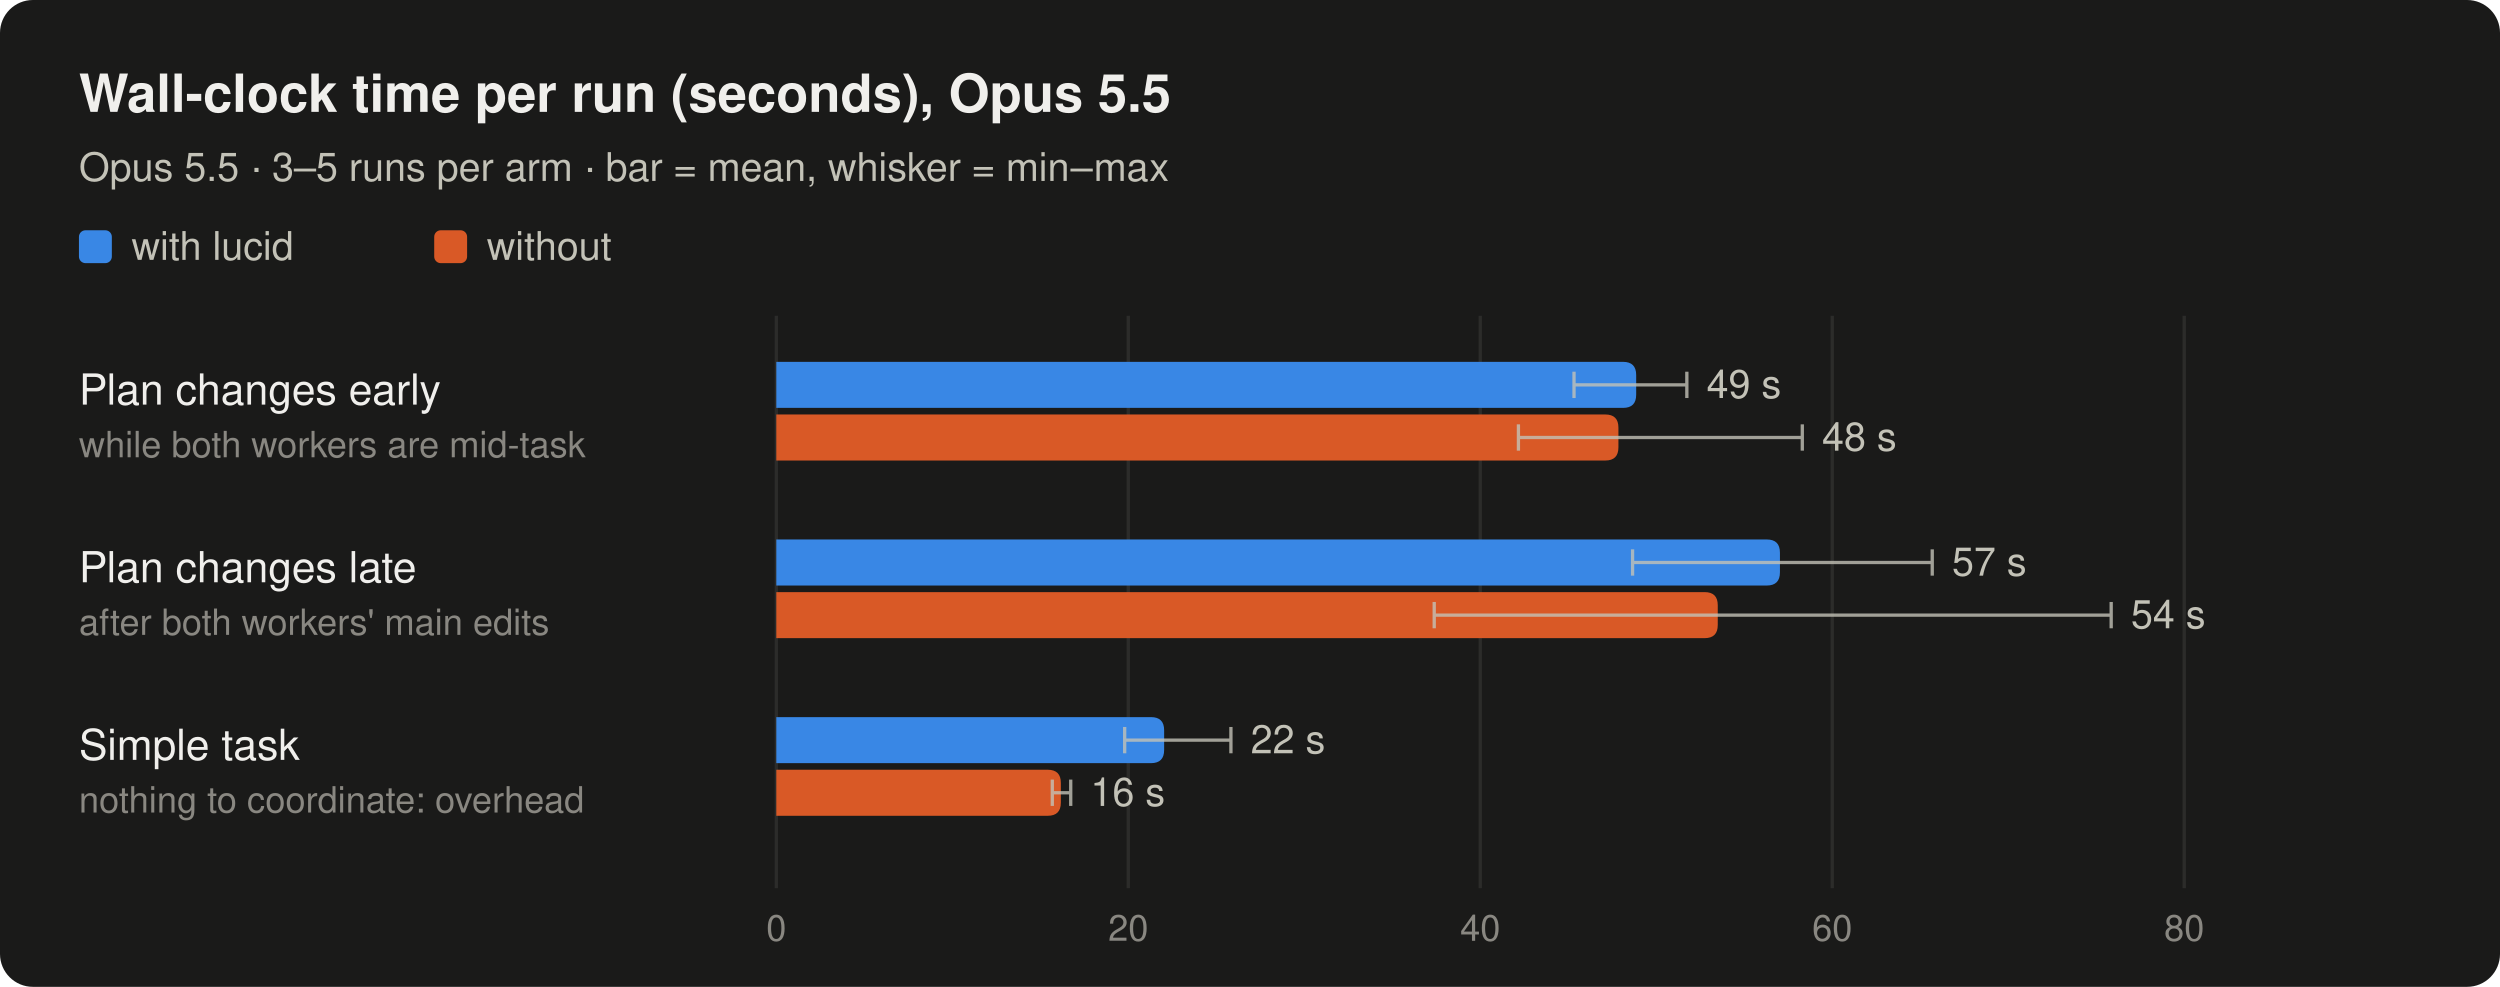
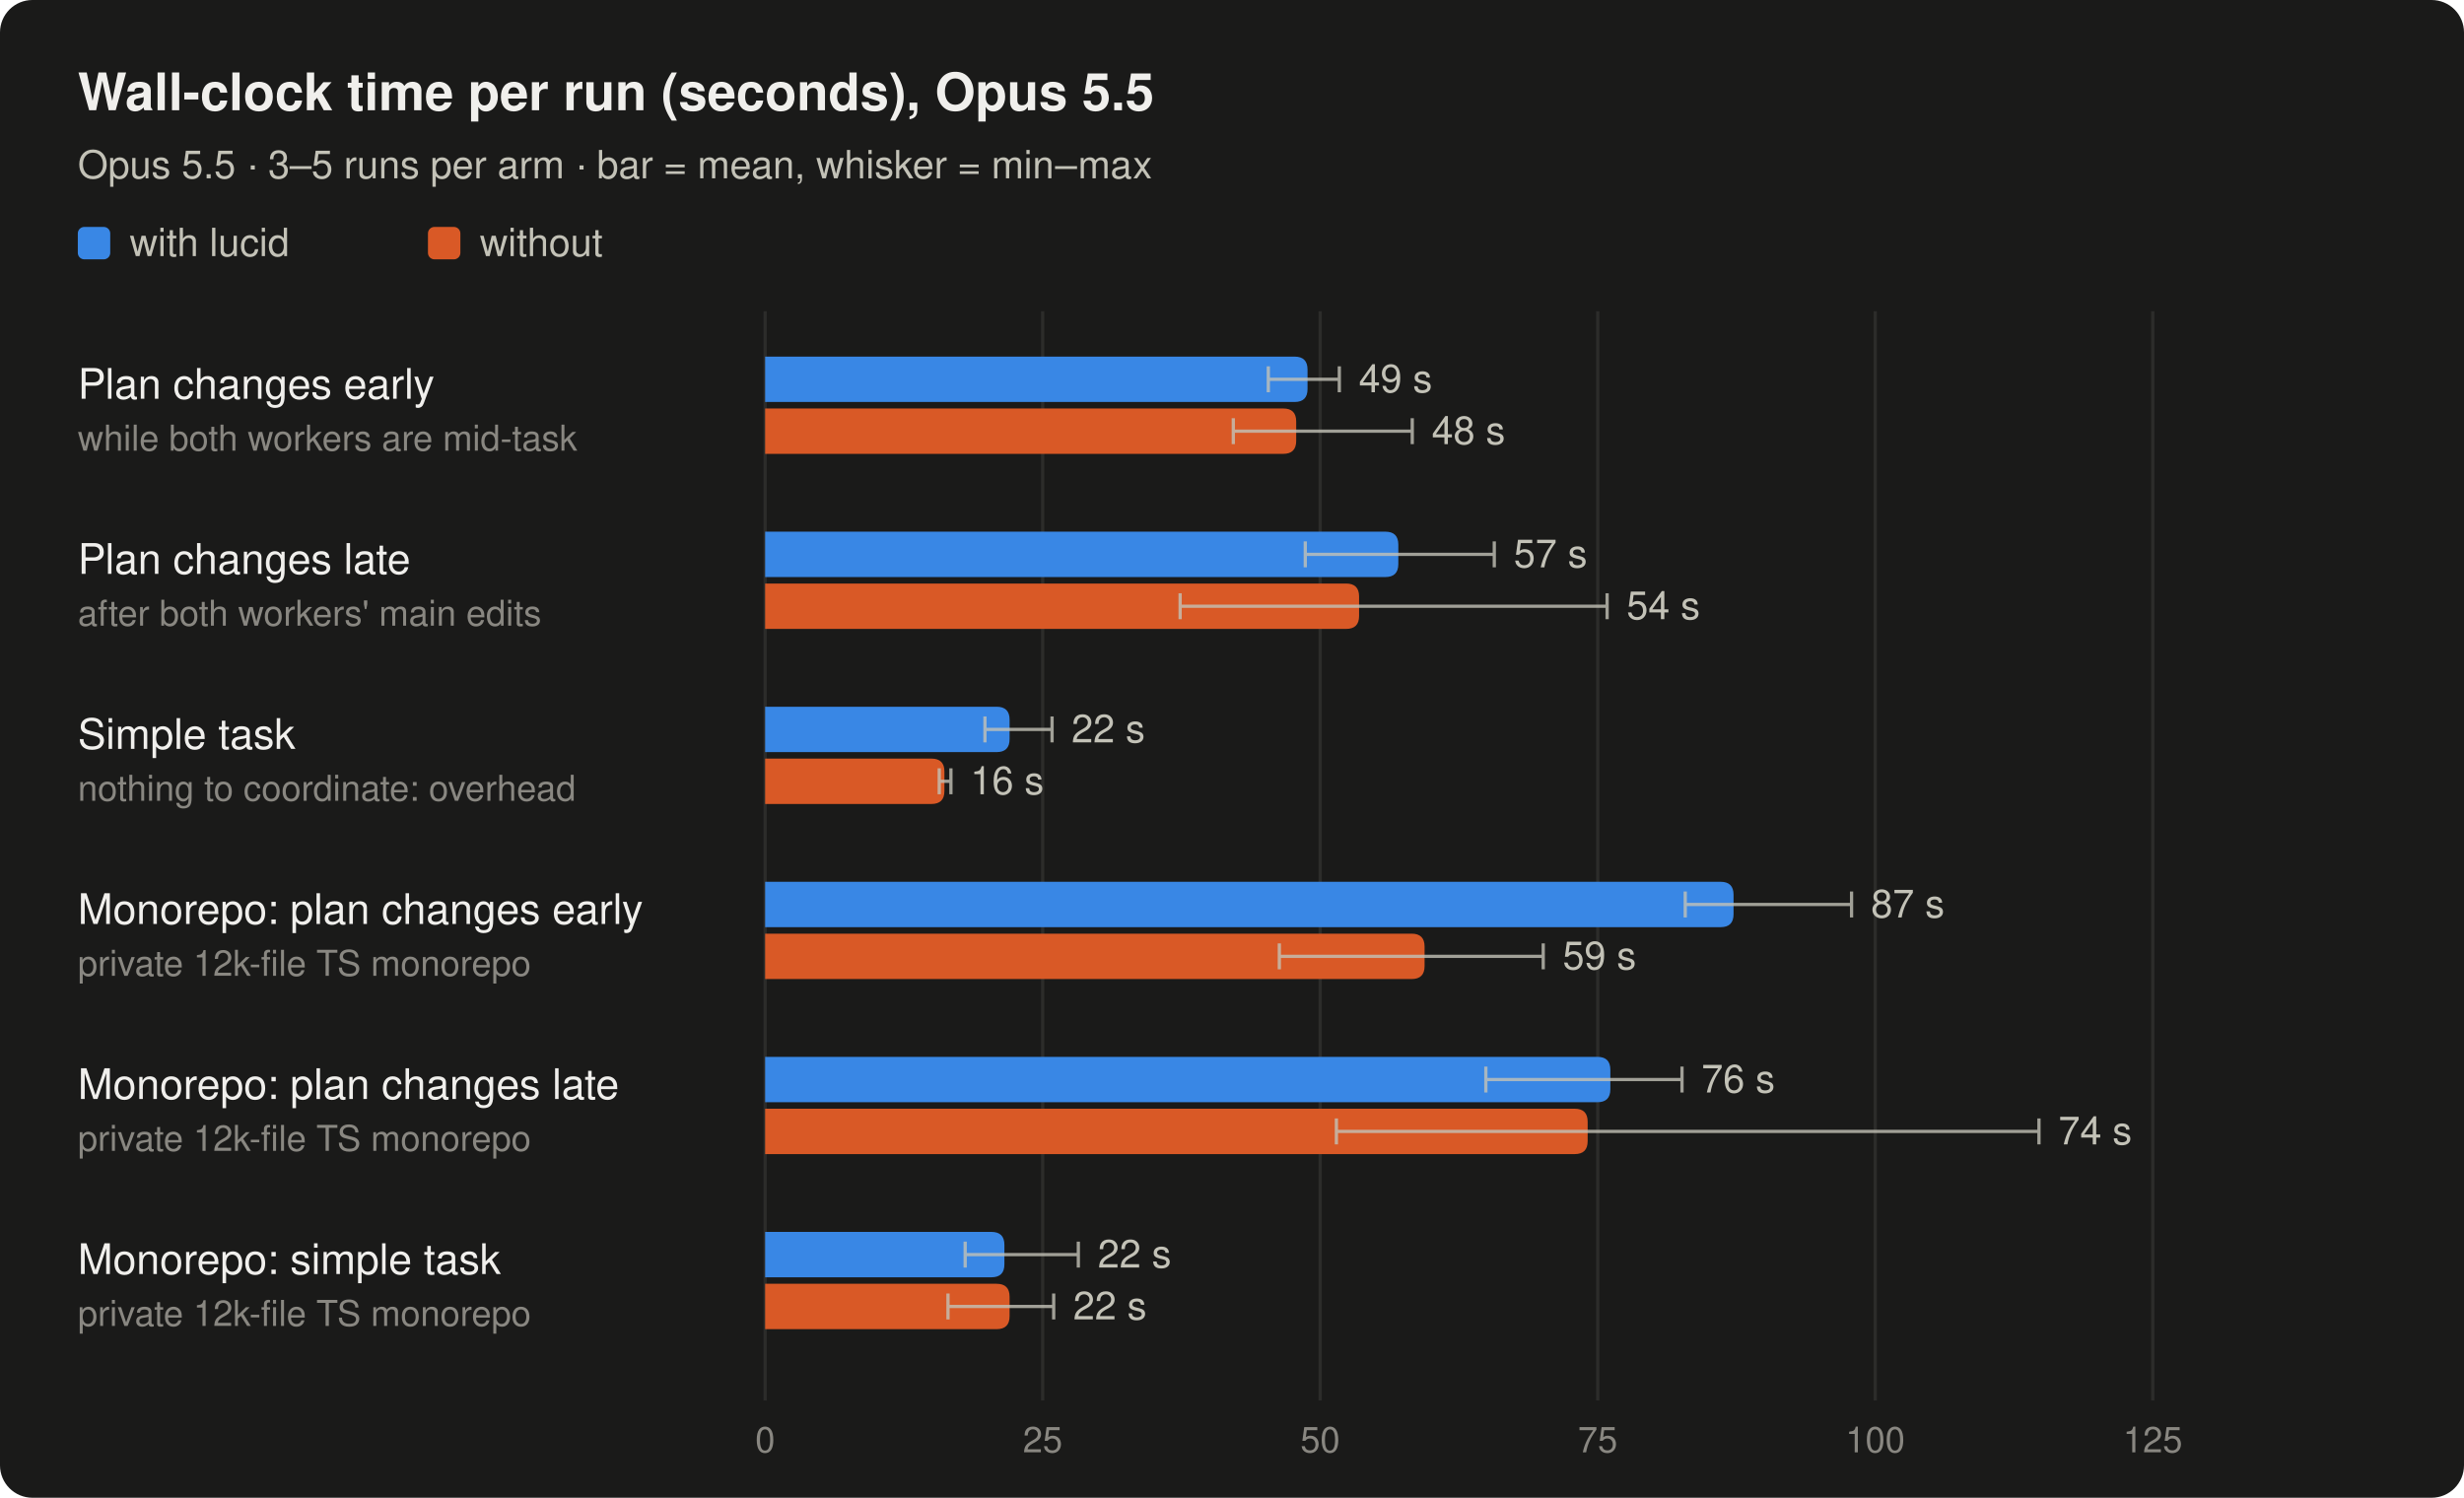
- <svg xmlns="http://www.w3.org/2000/svg" width="760" height="300" viewBox="0 0 760 300" font-family="-apple-system,BlinkMacSystemFont,'Segoe UI',Helvetica,Arial,sans-serif">
-   <rect width="760" height="300" rx="10" fill="#1a1a19" />
+ <svg xmlns="http://www.w3.org/2000/svg" width="760" height="462" viewBox="0 0 760 462" font-family="-apple-system,BlinkMacSystemFont,'Segoe UI',Helvetica,Arial,sans-serif">
+   <rect width="760" height="462" rx="10" fill="#1a1a19" />
  <text x="24" y="34" font-size="16" font-weight="600" fill="#f0efec">Wall-clock time per run (seconds), Opus 5.5</text>
  <text x="24" y="55" font-size="12" fill="#c3c2b7">Opus 5.5 · 3–5 runs per arm · bar = mean, whisker = min–max</text>
  <rect x="24" y="70" width="10" height="10" rx="2" fill="#3987e5" />
  <text x="40" y="79" font-size="12" fill="#c3c2b7">with lucid</text>
  <rect x="132" y="70" width="10" height="10" rx="2" fill="#d95926" />
  <text x="148" y="79" font-size="12" fill="#c3c2b7">without</text>
-   <line x1="236.0" y1="96" x2="236.0" y2="270" stroke="#2c2c2a" stroke-width="1" />
-   <text x="236.0" y="286" font-size="11" fill="#898781" text-anchor="middle">0</text>
-   <line x1="343.0" y1="96" x2="343.0" y2="270" stroke="#2c2c2a" stroke-width="1" />
-   <text x="343.0" y="286" font-size="11" fill="#898781" text-anchor="middle">20</text>
-   <line x1="450.0" y1="96" x2="450.0" y2="270" stroke="#2c2c2a" stroke-width="1" />
-   <text x="450.0" y="286" font-size="11" fill="#898781" text-anchor="middle">40</text>
-   <line x1="557.0" y1="96" x2="557.0" y2="270" stroke="#2c2c2a" stroke-width="1" />
-   <text x="557.0" y="286" font-size="11" fill="#898781" text-anchor="middle">60</text>
-   <line x1="664.0" y1="96" x2="664.0" y2="270" stroke="#2c2c2a" stroke-width="1" />
-   <text x="664.0" y="286" font-size="11" fill="#898781" text-anchor="middle">80</text>
+   <line x1="236.0" y1="96" x2="236.0" y2="432" stroke="#2c2c2a" stroke-width="1" />
+   <text x="236.0" y="448" font-size="11" fill="#898781" text-anchor="middle">0</text>
+   <line x1="321.6" y1="96" x2="321.6" y2="432" stroke="#2c2c2a" stroke-width="1" />
+   <text x="321.6" y="448" font-size="11" fill="#898781" text-anchor="middle">25</text>
+   <line x1="407.2" y1="96" x2="407.2" y2="432" stroke="#2c2c2a" stroke-width="1" />
+   <text x="407.2" y="448" font-size="11" fill="#898781" text-anchor="middle">50</text>
+   <line x1="492.8" y1="96" x2="492.8" y2="432" stroke="#2c2c2a" stroke-width="1" />
+   <text x="492.8" y="448" font-size="11" fill="#898781" text-anchor="middle">75</text>
+   <line x1="578.4" y1="96" x2="578.4" y2="432" stroke="#2c2c2a" stroke-width="1" />
+   <text x="578.4" y="448" font-size="11" fill="#898781" text-anchor="middle">100</text>
+   <line x1="664.0" y1="96" x2="664.0" y2="432" stroke="#2c2c2a" stroke-width="1" />
+   <text x="664.0" y="448" font-size="11" fill="#898781" text-anchor="middle">125</text>
  <text x="24" y="123" font-size="13" font-weight="500" fill="#f0efec">Plan changes early</text>
  <text x="24" y="139" font-size="11" fill="#898781">while both workers are mid-task</text>
-   <path d="M236.0 110.0H493.4Q497.4 110.0 497.4 114.0V120.0Q497.4 124.0 493.4 124.0H236.0Z" fill="#3987e5" />
-   <path d="M478.5 117.0H512.8M478.5 113.0v8M512.8 113.0v8" stroke="#c3c2b7" stroke-width="1" fill="none" opacity="0.8" />
-   <text x="518.8" y="121.0" font-size="12" fill="#c3c2b7" style="font-variant-numeric:tabular-nums">49 s</text>
-   <path d="M236.0 126.0H488.0Q492.0 126.0 492.0 130.0V136.0Q492.0 140.0 488.0 140.0H236.0Z" fill="#d95926" />
-   <path d="M461.6 133.0H547.9M461.6 129.0v8M547.9 129.0v8" stroke="#c3c2b7" stroke-width="1" fill="none" opacity="0.8" />
-   <text x="553.9" y="137.0" font-size="12" fill="#c3c2b7" style="font-variant-numeric:tabular-nums">48 s</text>
+   <path d="M236.0 110.0H399.3Q403.3 110.0 403.3 114.0V120.0Q403.3 124.0 399.3 124.0H236.0Z" fill="#3987e5" />
+   <path d="M391.2 117.0H413.1M391.2 113.0v8M413.1 113.0v8" stroke="#c3c2b7" stroke-width="1" fill="none" opacity="0.8" />
+   <text x="419.1" y="121.0" font-size="12" fill="#c3c2b7" style="font-variant-numeric:tabular-nums">49 s</text>
+   <path d="M236.0 126.0H395.8Q399.8 126.0 399.8 130.0V136.0Q399.8 140.0 395.8 140.0H236.0Z" fill="#d95926" />
+   <path d="M380.4 133.0H435.6M380.4 129.0v8M435.6 129.0v8" stroke="#c3c2b7" stroke-width="1" fill="none" opacity="0.8" />
+   <text x="441.6" y="137.0" font-size="12" fill="#c3c2b7" style="font-variant-numeric:tabular-nums">48 s</text>
  <text x="24" y="177" font-size="13" font-weight="500" fill="#f0efec">Plan changes late</text>
  <text x="24" y="193" font-size="11" fill="#898781">after both workers' main edits</text>
-   <path d="M236.0 164.0H537.1Q541.1 164.0 541.1 168.0V174.0Q541.1 178.0 537.1 178.0H236.0Z" fill="#3987e5" />
-   <path d="M496.3 171.0H587.4M496.3 167.0v8M587.4 167.0v8" stroke="#c3c2b7" stroke-width="1" fill="none" opacity="0.8" />
-   <text x="593.4" y="175.0" font-size="12" fill="#c3c2b7" style="font-variant-numeric:tabular-nums">57 s</text>
-   <path d="M236.0 180.0H518.2Q522.2 180.0 522.2 184.0V190.0Q522.2 194.0 518.2 194.0H236.0Z" fill="#d95926" />
-   <path d="M436.0 187.0H641.8M436.0 183.0v8M641.8 183.0v8" stroke="#c3c2b7" stroke-width="1" fill="none" opacity="0.8" />
-   <text x="647.8" y="191.0" font-size="12" fill="#c3c2b7" style="font-variant-numeric:tabular-nums">54 s</text>
+   <path d="M236.0 164.0H427.3Q431.3 164.0 431.3 168.0V174.0Q431.3 178.0 427.3 178.0H236.0Z" fill="#3987e5" />
+   <path d="M402.6 171.0H460.9M402.6 167.0v8M460.9 167.0v8" stroke="#c3c2b7" stroke-width="1" fill="none" opacity="0.8" />
+   <text x="466.9" y="175.0" font-size="12" fill="#c3c2b7" style="font-variant-numeric:tabular-nums">57 s</text>
+   <path d="M236.0 180.0H415.2Q419.2 180.0 419.2 184.0V190.0Q419.2 194.0 415.2 194.0H236.0Z" fill="#d95926" />
+   <path d="M364.0 187.0H495.7M364.0 183.0v8M495.7 183.0v8" stroke="#c3c2b7" stroke-width="1" fill="none" opacity="0.8" />
+   <text x="501.7" y="191.0" font-size="12" fill="#c3c2b7" style="font-variant-numeric:tabular-nums">54 s</text>
  <text x="24" y="231" font-size="13" font-weight="500" fill="#f0efec">Simple task</text>
  <text x="24" y="247" font-size="11" fill="#898781">nothing to coordinate: overhead</text>
-   <path d="M236.0 218.0H349.9Q353.9 218.0 353.9 222.0V228.0Q353.9 232.0 349.9 232.0H236.0Z" fill="#3987e5" />
-   <path d="M341.9 225.0H374.2M341.9 221.0v8M374.2 221.0v8" stroke="#c3c2b7" stroke-width="1" fill="none" opacity="0.8" />
-   <text x="380.2" y="229.0" font-size="12" fill="#c3c2b7" style="font-variant-numeric:tabular-nums">22 s</text>
-   <path d="M236.0 234.0H318.5Q322.5 234.0 322.5 238.0V244.0Q322.5 248.0 318.5 248.0H236.0Z" fill="#d95926" />
-   <path d="M319.9 241.0H325.5M319.9 237.0v8M325.5 237.0v8" stroke="#c3c2b7" stroke-width="1" fill="none" opacity="0.8" />
-   <text x="331.5" y="245.0" font-size="12" fill="#c3c2b7" style="font-variant-numeric:tabular-nums">16 s</text>
+   <path d="M236.0 218.0H307.4Q311.4 218.0 311.4 222.0V228.0Q311.4 232.0 307.4 232.0H236.0Z" fill="#3987e5" />
+   <path d="M303.8 225.0H324.5M303.8 221.0v8M324.5 221.0v8" stroke="#c3c2b7" stroke-width="1" fill="none" opacity="0.8" />
+   <text x="330.5" y="229.0" font-size="12" fill="#c3c2b7" style="font-variant-numeric:tabular-nums">22 s</text>
+   <path d="M236.0 234.0H287.3Q291.3 234.0 291.3 238.0V244.0Q291.3 248.0 287.3 248.0H236.0Z" fill="#d95926" />
+   <path d="M289.7 241.0H293.3M289.7 237.0v8M293.3 237.0v8" stroke="#c3c2b7" stroke-width="1" fill="none" opacity="0.8" />
+   <text x="299.3" y="245.0" font-size="12" fill="#c3c2b7" style="font-variant-numeric:tabular-nums">16 s</text>
+   <text x="24" y="285" font-size="13" font-weight="500" fill="#f0efec">Monorepo: plan changes early</text>
+   <text x="24" y="301" font-size="11" fill="#898781">private 12k-file TS monorepo</text>
+   <path d="M236.0 272.0H530.7Q534.7 272.0 534.7 276.0V282.0Q534.7 286.0 530.7 286.0H236.0Z" fill="#3987e5" />
+   <path d="M519.8 279.0H571.1M519.8 275.0v8M571.1 275.0v8" stroke="#c3c2b7" stroke-width="1" fill="none" opacity="0.8" />
+   <text x="577.1" y="283.0" font-size="12" fill="#c3c2b7" style="font-variant-numeric:tabular-nums">87 s</text>
+   <path d="M236.0 288.0H435.4Q439.4 288.0 439.4 292.0V298.0Q439.4 302.0 435.4 302.0H236.0Z" fill="#d95926" />
+   <path d="M394.6 295.0H476.0M394.6 291.0v8M476.0 291.0v8" stroke="#c3c2b7" stroke-width="1" fill="none" opacity="0.8" />
+   <text x="482.0" y="299.0" font-size="12" fill="#c3c2b7" style="font-variant-numeric:tabular-nums">59 s</text>
+   <text x="24" y="339" font-size="13" font-weight="500" fill="#f0efec">Monorepo: plan changes late</text>
+   <text x="24" y="355" font-size="11" fill="#898781">private 12k-file TS monorepo</text>
+   <path d="M236.0 326.0H492.7Q496.7 326.0 496.7 330.0V336.0Q496.7 340.0 492.7 340.0H236.0Z" fill="#3987e5" />
+   <path d="M458.3 333.0H518.8M458.3 329.0v8M518.8 329.0v8" stroke="#c3c2b7" stroke-width="1" fill="none" opacity="0.8" />
+   <text x="524.8" y="337.0" font-size="12" fill="#c3c2b7" style="font-variant-numeric:tabular-nums">76 s</text>
+   <path d="M236.0 342.0H485.7Q489.7 342.0 489.7 346.0V352.0Q489.7 356.0 485.7 356.0H236.0Z" fill="#d95926" />
+   <path d="M412.2 349.0H628.9M412.2 345.0v8M628.9 345.0v8" stroke="#c3c2b7" stroke-width="1" fill="none" opacity="0.8" />
+   <text x="634.9" y="353.0" font-size="12" fill="#c3c2b7" style="font-variant-numeric:tabular-nums">74 s</text>
+   <text x="24" y="393" font-size="13" font-weight="500" fill="#f0efec">Monorepo: simple task</text>
+   <text x="24" y="409" font-size="11" fill="#898781">private 12k-file TS monorepo</text>
+   <path d="M236.0 380.0H305.8Q309.8 380.0 309.8 384.0V390.0Q309.8 394.0 305.8 394.0H236.0Z" fill="#3987e5" />
+   <path d="M297.7 387.0H332.6M297.7 383.0v8M332.6 383.0v8" stroke="#c3c2b7" stroke-width="1" fill="none" opacity="0.8" />
+   <text x="338.6" y="391.0" font-size="12" fill="#c3c2b7" style="font-variant-numeric:tabular-nums">22 s</text>
+   <path d="M236.0 396.0H307.4Q311.4 396.0 311.4 400.0V406.0Q311.4 410.0 307.4 410.0H236.0Z" fill="#d95926" />
+   <path d="M292.4 403.0H325.0M292.4 399.0v8M325.0 399.0v8" stroke="#c3c2b7" stroke-width="1" fill="none" opacity="0.8" />
+   <text x="331.0" y="407.0" font-size="12" fill="#c3c2b7" style="font-variant-numeric:tabular-nums">22 s</text>
</svg>
